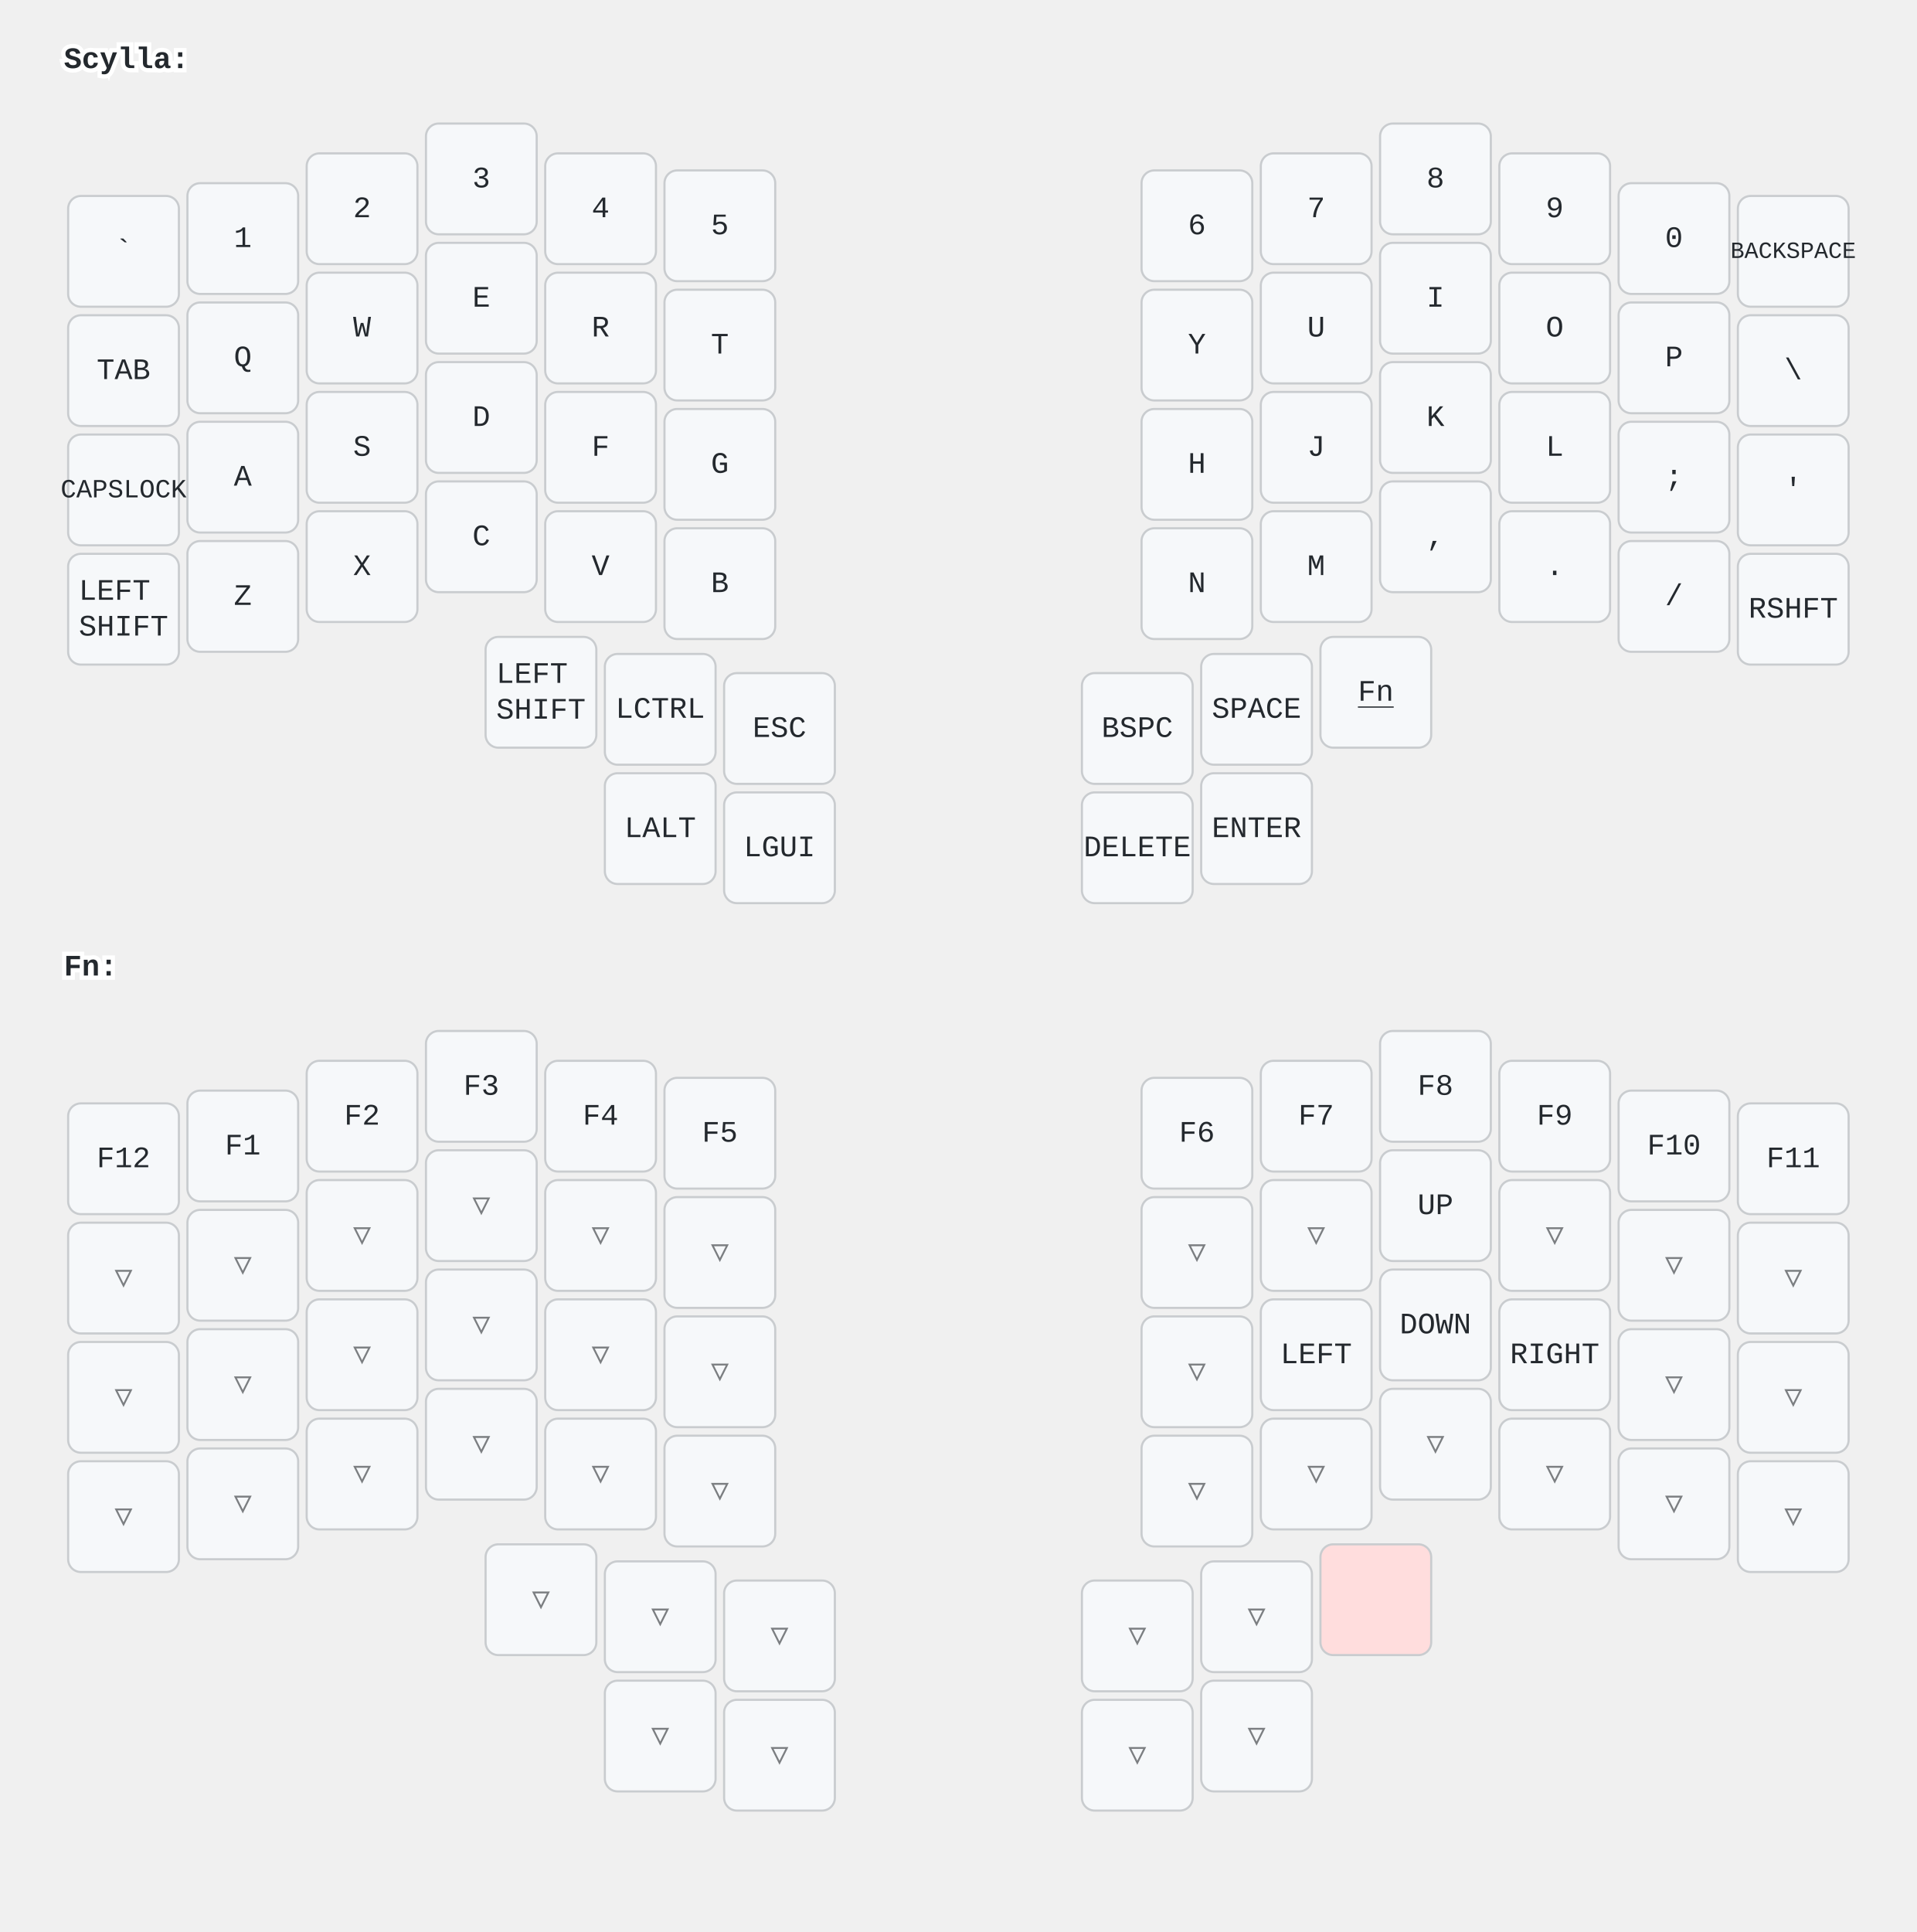
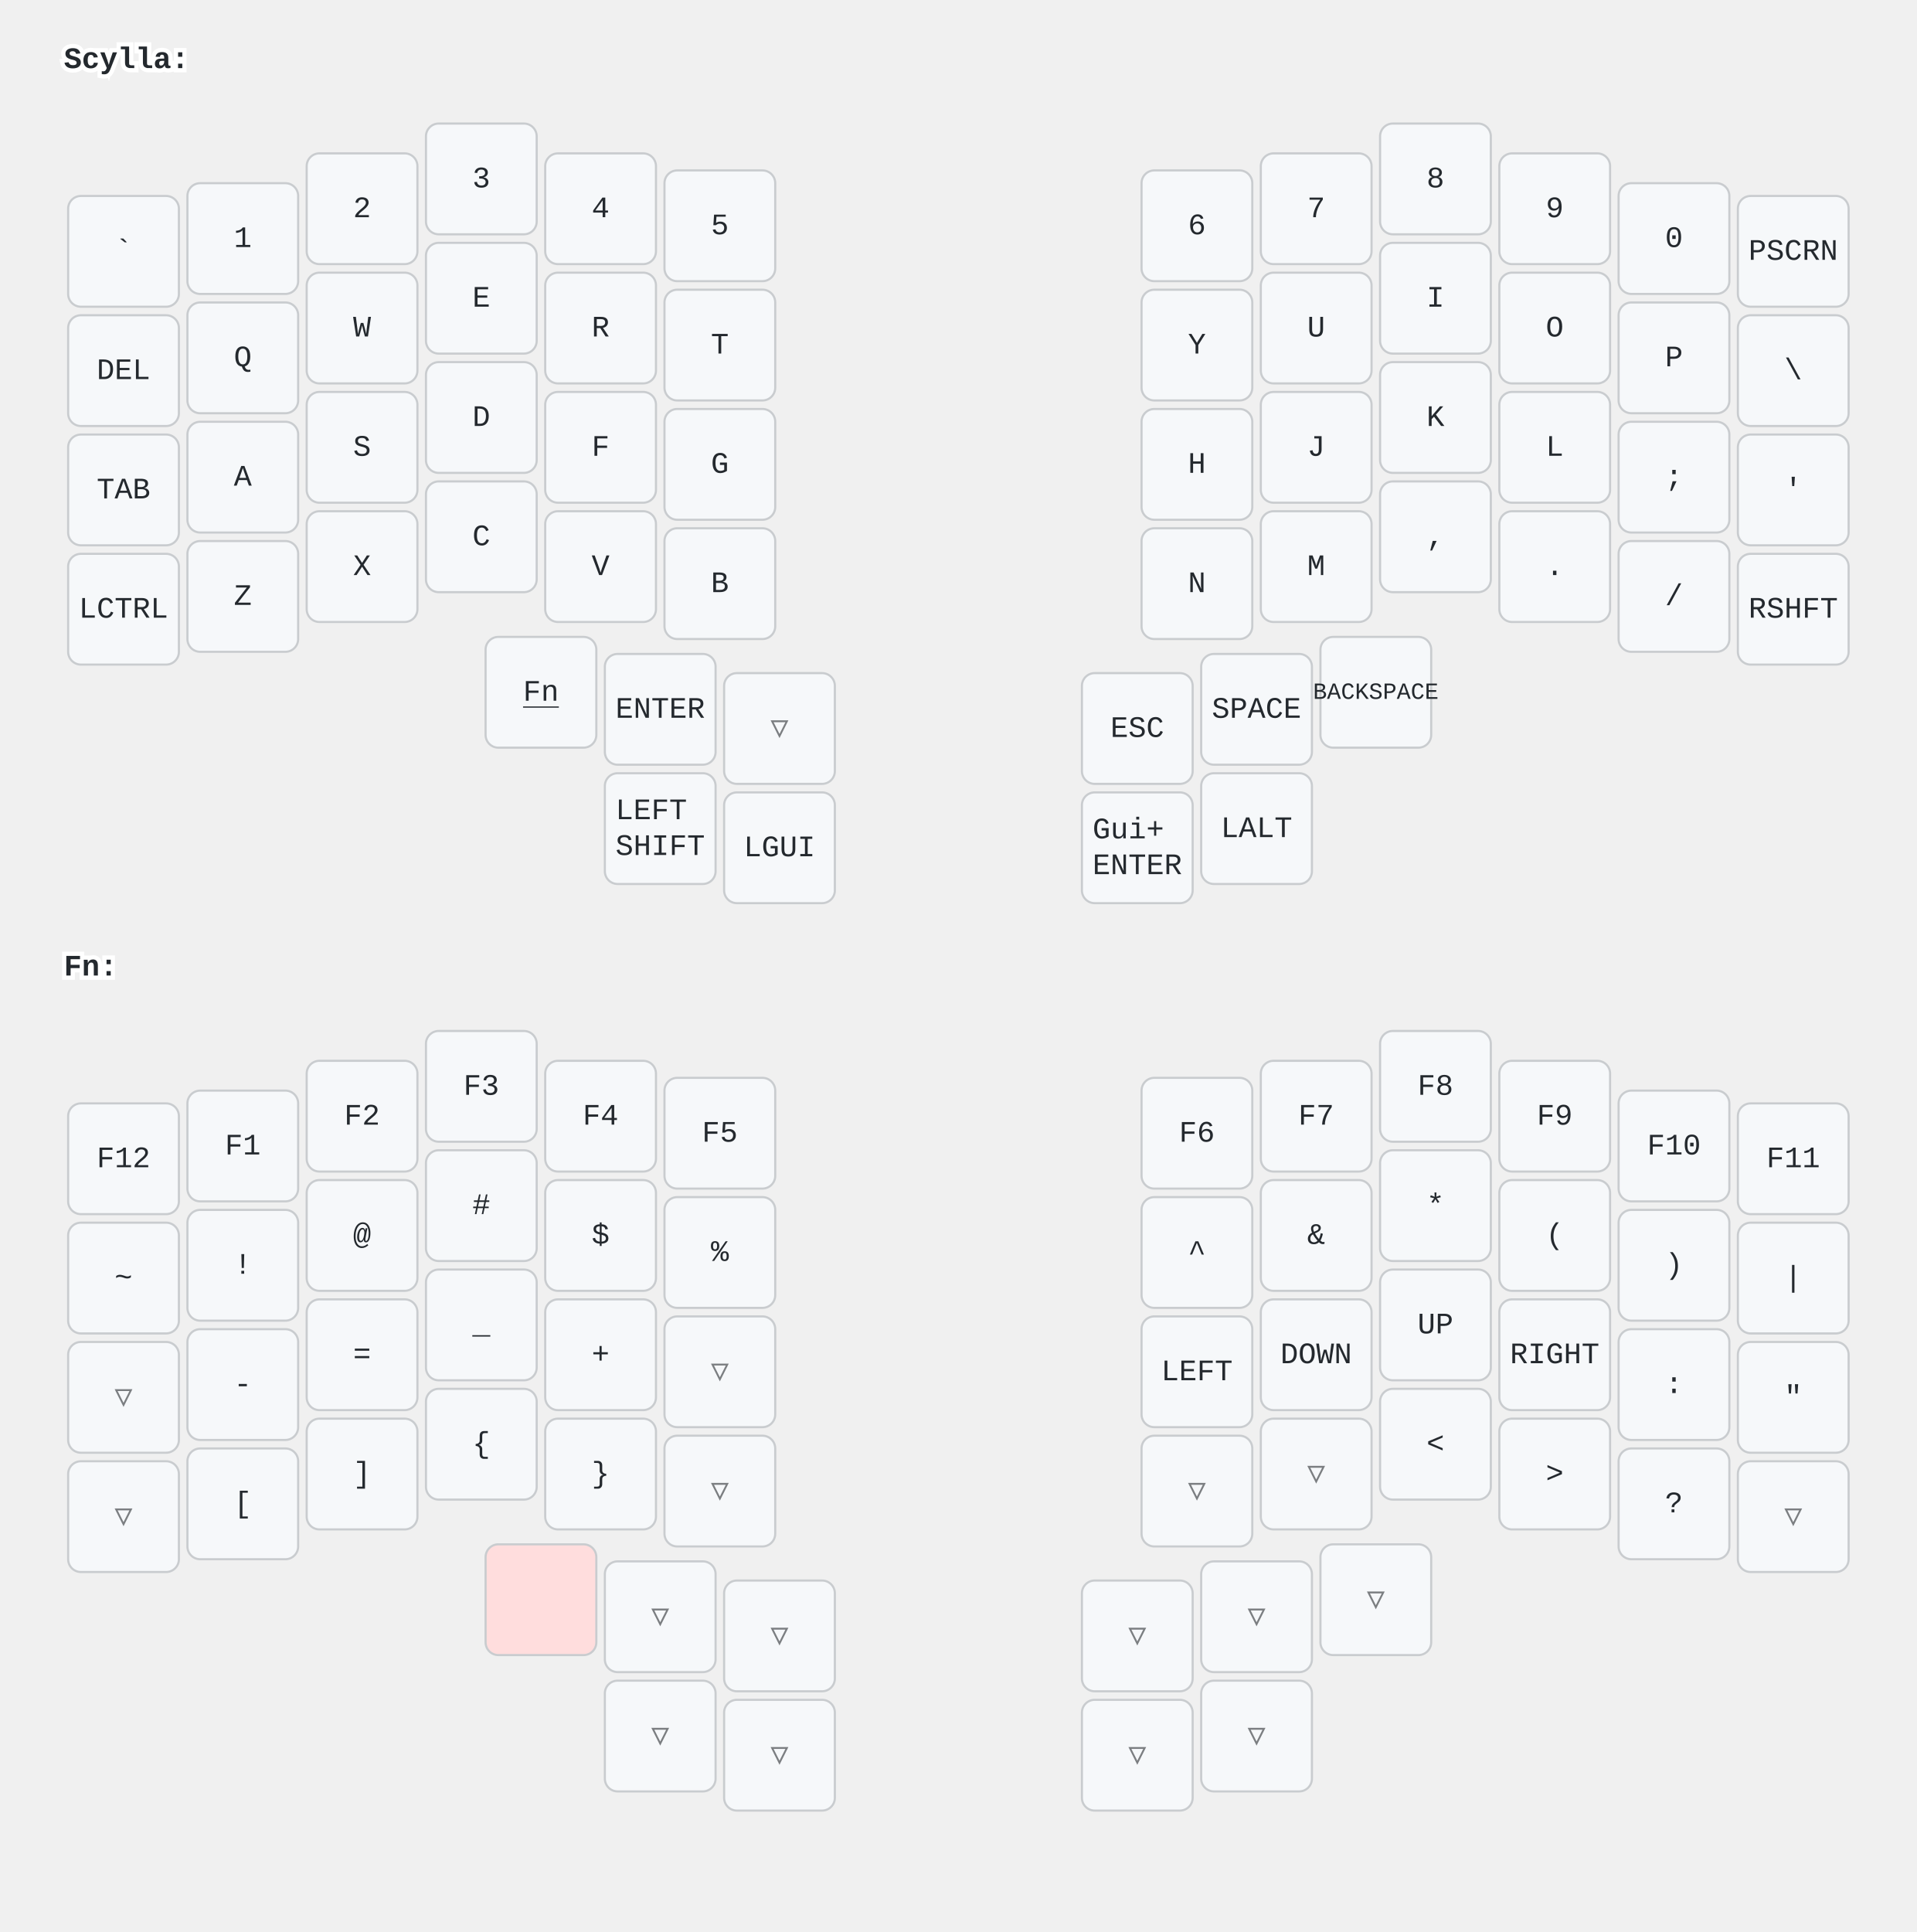
<svg xmlns="http://www.w3.org/2000/svg" width="900" height="907" viewBox="0 0 900 907" class="keymap">
  <style>/* inherit to force styles through use tags */
svg path {
    fill: inherit;
}

/* font and background color specifications */
svg.keymap {
    font-family: SFMono-Regular,Consolas,Liberation Mono,Menlo,monospace;
    font-size: 14px;
    font-kerning: normal;
    text-rendering: optimizeLegibility;
    fill: #24292e;
}

/* default key styling */
rect.key {
    fill: #f6f8fa;
}

rect.key, rect.combo {
    stroke: #c9cccf;
    stroke-width: 1;
}

/* default key side styling, only used is draw_key_sides is set */
rect.side {
    filter: brightness(90%);
}

/* color accent for combo boxes */
rect.combo, rect.combo-separate {
    fill: #cdf;
}

/* color accent for held keys */
rect.held, rect.combo.held {
    fill: #fdd;
}

/* color accent for ghost (optional) keys */
rect.ghost, rect.combo.ghost {
    stroke-dasharray: 4, 4;
    stroke-width: 2;
}

text {
    text-anchor: middle;
    dominant-baseline: middle;
}

/* styling for layer labels */
text.label {
    font-weight: bold;
    text-anchor: start;
    stroke: white;
    stroke-width: 4;
    paint-order: stroke;
}

/* styling for optional footer */
text.footer {
    text-anchor: end;
    dominant-baseline: auto;
    stroke: white;
    stroke-width: 4;
    paint-order: stroke;
}

/* styling for combo tap, and key non-tap label text */
text.combo, text.hold, text.shifted, text.left, text.right, text.tl, text.tr, text.bl, text.br {
    font-size: 11px;
}

text.hold, text.bl, text.br {
    text-anchor: middle;
    dominant-baseline: auto;
}

text.shifted, text.tl, text.tr {
    text-anchor: middle;
    dominant-baseline: hanging;
}

text.left, text.tl, text.bl {
    text-anchor: start;
}

text.right, text.tr, text.br {
    text-anchor: end;
}

text.layer-activator {
    text-decoration: underline;
}

/* styling for hold/shifted label text in combo box */
text.combo.hold, text.combo.shifted, text.combo.left, text.combo.right {
    font-size: 8px;
}

/* lighter symbol for transparent keys */
text.trans {
    fill: #7b7e81;
}

/* styling for combo dendrons */
path.combo {
    stroke-width: 1;
    stroke: gray;
    fill: none;
}

/* Start Tabler Icons Cleanup */
/* cannot use height/width with glyphs */
.icon-tabler &gt; path {
    fill: inherit;
    stroke: inherit;
    stroke-width: 2;
}
/* hide tabler's default box */
.icon-tabler &gt; path[stroke="none"][fill="none"] {
    visibility: hidden;
}
/* End Tabler Icons Cleanup */
</style>
  <g transform="translate(30, 0)" class="layer-Scylla">
    <text x="0" y="28" class="label" id="Scylla">Scylla:</text>
    <g transform="translate(0, 56)">
      <g transform="translate(28, 62)" class="key keypos-0">
        <rect rx="6" ry="6" x="-26" y="-26" width="52" height="52" class="key" />
        <text x="0" y="0" class="key tap">`</text>
      </g>
      <g transform="translate(84, 56)" class="key keypos-1">
        <rect rx="6" ry="6" x="-26" y="-26" width="52" height="52" class="key" />
        <text x="0" y="0" class="key tap">1</text>
      </g>
      <g transform="translate(140, 42)" class="key keypos-2">
        <rect rx="6" ry="6" x="-26" y="-26" width="52" height="52" class="key" />
        <text x="0" y="0" class="key tap">2</text>
      </g>
      <g transform="translate(196, 28)" class="key keypos-3">
        <rect rx="6" ry="6" x="-26" y="-26" width="52" height="52" class="key" />
        <text x="0" y="0" class="key tap">3</text>
      </g>
      <g transform="translate(252, 42)" class="key keypos-4">
        <rect rx="6" ry="6" x="-26" y="-26" width="52" height="52" class="key" />
        <text x="0" y="0" class="key tap">4</text>
      </g>
      <g transform="translate(308, 50)" class="key keypos-5">
        <rect rx="6" ry="6" x="-26" y="-26" width="52" height="52" class="key" />
        <text x="0" y="0" class="key tap">5</text>
      </g>
      <g transform="translate(532, 50)" class="key keypos-6">
        <rect rx="6" ry="6" x="-26" y="-26" width="52" height="52" class="key" />
        <text x="0" y="0" class="key tap">6</text>
      </g>
      <g transform="translate(588, 42)" class="key keypos-7">
        <rect rx="6" ry="6" x="-26" y="-26" width="52" height="52" class="key" />
        <text x="0" y="0" class="key tap">7</text>
      </g>
      <g transform="translate(644, 28)" class="key keypos-8">
        <rect rx="6" ry="6" x="-26" y="-26" width="52" height="52" class="key" />
        <text x="0" y="0" class="key tap">8</text>
      </g>
      <g transform="translate(700, 42)" class="key keypos-9">
        <rect rx="6" ry="6" x="-26" y="-26" width="52" height="52" class="key" />
        <text x="0" y="0" class="key tap">9</text>
      </g>
      <g transform="translate(756, 56)" class="key keypos-10">
        <rect rx="6" ry="6" x="-26" y="-26" width="52" height="52" class="key" />
        <text x="0" y="0" class="key tap">0</text>
      </g>
      <g transform="translate(812, 62)" class="key keypos-11">
        <rect rx="6" ry="6" x="-26" y="-26" width="52" height="52" class="key" />
-         <text x="0" y="0" class="key tap">
-           <tspan style="font-size: 78%">BACKSPACE</tspan>
-         </text>
+         <text x="0" y="0" class="key tap">PSCRN</text>
      </g>
      <g transform="translate(28, 118)" class="key keypos-12">
        <rect rx="6" ry="6" x="-26" y="-26" width="52" height="52" class="key" />
+         <text x="0" y="0" class="key tap">DEL</text>
+       </g>
+       <g transform="translate(84, 112)" class="key keypos-13">
+         <rect rx="6" ry="6" x="-26" y="-26" width="52" height="52" class="key" />
+         <text x="0" y="0" class="key tap">Q</text>
+       </g>
+       <g transform="translate(140, 98)" class="key keypos-14">
+         <rect rx="6" ry="6" x="-26" y="-26" width="52" height="52" class="key" />
+         <text x="0" y="0" class="key tap">W</text>
+       </g>
+       <g transform="translate(196, 84)" class="key keypos-15">
+         <rect rx="6" ry="6" x="-26" y="-26" width="52" height="52" class="key" />
+         <text x="0" y="0" class="key tap">E</text>
+       </g>
+       <g transform="translate(252, 98)" class="key keypos-16">
+         <rect rx="6" ry="6" x="-26" y="-26" width="52" height="52" class="key" />
+         <text x="0" y="0" class="key tap">R</text>
+       </g>
+       <g transform="translate(308, 106)" class="key keypos-17">
+         <rect rx="6" ry="6" x="-26" y="-26" width="52" height="52" class="key" />
+         <text x="0" y="0" class="key tap">T</text>
+       </g>
+       <g transform="translate(532, 106)" class="key keypos-18">
+         <rect rx="6" ry="6" x="-26" y="-26" width="52" height="52" class="key" />
+         <text x="0" y="0" class="key tap">Y</text>
+       </g>
+       <g transform="translate(588, 98)" class="key keypos-19">
+         <rect rx="6" ry="6" x="-26" y="-26" width="52" height="52" class="key" />
+         <text x="0" y="0" class="key tap">U</text>
+       </g>
+       <g transform="translate(644, 84)" class="key keypos-20">
+         <rect rx="6" ry="6" x="-26" y="-26" width="52" height="52" class="key" />
+         <text x="0" y="0" class="key tap">I</text>
+       </g>
+       <g transform="translate(700, 98)" class="key keypos-21">
+         <rect rx="6" ry="6" x="-26" y="-26" width="52" height="52" class="key" />
+         <text x="0" y="0" class="key tap">O</text>
+       </g>
+       <g transform="translate(756, 112)" class="key keypos-22">
+         <rect rx="6" ry="6" x="-26" y="-26" width="52" height="52" class="key" />
+         <text x="0" y="0" class="key tap">P</text>
+       </g>
+       <g transform="translate(812, 118)" class="key keypos-23">
+         <rect rx="6" ry="6" x="-26" y="-26" width="52" height="52" class="key" />
+         <text x="0" y="0" class="key tap">\</text>
+       </g>
+       <g transform="translate(28, 174)" class="key keypos-24">
+         <rect rx="6" ry="6" x="-26" y="-26" width="52" height="52" class="key" />
        <text x="0" y="0" class="key tap">TAB</text>
      </g>
-       <g transform="translate(84, 112)" class="key keypos-13">
-         <rect rx="6" ry="6" x="-26" y="-26" width="52" height="52" class="key" />
-         <text x="0" y="0" class="key tap">Q</text>
-       </g>
-       <g transform="translate(140, 98)" class="key keypos-14">
-         <rect rx="6" ry="6" x="-26" y="-26" width="52" height="52" class="key" />
-         <text x="0" y="0" class="key tap">W</text>
-       </g>
-       <g transform="translate(196, 84)" class="key keypos-15">
-         <rect rx="6" ry="6" x="-26" y="-26" width="52" height="52" class="key" />
-         <text x="0" y="0" class="key tap">E</text>
-       </g>
-       <g transform="translate(252, 98)" class="key keypos-16">
-         <rect rx="6" ry="6" x="-26" y="-26" width="52" height="52" class="key" />
-         <text x="0" y="0" class="key tap">R</text>
-       </g>
-       <g transform="translate(308, 106)" class="key keypos-17">
-         <rect rx="6" ry="6" x="-26" y="-26" width="52" height="52" class="key" />
-         <text x="0" y="0" class="key tap">T</text>
-       </g>
-       <g transform="translate(532, 106)" class="key keypos-18">
-         <rect rx="6" ry="6" x="-26" y="-26" width="52" height="52" class="key" />
-         <text x="0" y="0" class="key tap">Y</text>
-       </g>
-       <g transform="translate(588, 98)" class="key keypos-19">
-         <rect rx="6" ry="6" x="-26" y="-26" width="52" height="52" class="key" />
-         <text x="0" y="0" class="key tap">U</text>
-       </g>
-       <g transform="translate(644, 84)" class="key keypos-20">
-         <rect rx="6" ry="6" x="-26" y="-26" width="52" height="52" class="key" />
-         <text x="0" y="0" class="key tap">I</text>
-       </g>
-       <g transform="translate(700, 98)" class="key keypos-21">
-         <rect rx="6" ry="6" x="-26" y="-26" width="52" height="52" class="key" />
-         <text x="0" y="0" class="key tap">O</text>
-       </g>
-       <g transform="translate(756, 112)" class="key keypos-22">
-         <rect rx="6" ry="6" x="-26" y="-26" width="52" height="52" class="key" />
-         <text x="0" y="0" class="key tap">P</text>
-       </g>
-       <g transform="translate(812, 118)" class="key keypos-23">
-         <rect rx="6" ry="6" x="-26" y="-26" width="52" height="52" class="key" />
-         <text x="0" y="0" class="key tap">\</text>
-       </g>
-       <g transform="translate(28, 174)" class="key keypos-24">
-         <rect rx="6" ry="6" x="-26" y="-26" width="52" height="52" class="key" />
-         <text x="0" y="0" class="key tap">
-           <tspan style="font-size: 88%">CAPSLOCK</tspan>
-         </text>
-       </g>
      <g transform="translate(84, 168)" class="key keypos-25">
        <rect rx="6" ry="6" x="-26" y="-26" width="52" height="52" class="key" />
        <text x="0" y="0" class="key tap">A</text>
      </g>
      <g transform="translate(140, 154)" class="key keypos-26">
        <rect rx="6" ry="6" x="-26" y="-26" width="52" height="52" class="key" />
        <text x="0" y="0" class="key tap">S</text>
      </g>
      <g transform="translate(196, 140)" class="key keypos-27">
        <rect rx="6" ry="6" x="-26" y="-26" width="52" height="52" class="key" />
        <text x="0" y="0" class="key tap">D</text>
      </g>
      <g transform="translate(252, 154)" class="key keypos-28">
        <rect rx="6" ry="6" x="-26" y="-26" width="52" height="52" class="key" />
        <text x="0" y="0" class="key tap">F</text>
      </g>
      <g transform="translate(308, 162)" class="key keypos-29">
        <rect rx="6" ry="6" x="-26" y="-26" width="52" height="52" class="key" />
        <text x="0" y="0" class="key tap">G</text>
      </g>
      <g transform="translate(532, 162)" class="key keypos-30">
        <rect rx="6" ry="6" x="-26" y="-26" width="52" height="52" class="key" />
        <text x="0" y="0" class="key tap">H</text>
      </g>
      <g transform="translate(588, 154)" class="key keypos-31">
        <rect rx="6" ry="6" x="-26" y="-26" width="52" height="52" class="key" />
        <text x="0" y="0" class="key tap">J</text>
      </g>
      <g transform="translate(644, 140)" class="key keypos-32">
        <rect rx="6" ry="6" x="-26" y="-26" width="52" height="52" class="key" />
        <text x="0" y="0" class="key tap">K</text>
      </g>
      <g transform="translate(700, 154)" class="key keypos-33">
        <rect rx="6" ry="6" x="-26" y="-26" width="52" height="52" class="key" />
        <text x="0" y="0" class="key tap">L</text>
      </g>
      <g transform="translate(756, 168)" class="key keypos-34">
        <rect rx="6" ry="6" x="-26" y="-26" width="52" height="52" class="key" />
        <text x="0" y="0" class="key tap">;</text>
      </g>
      <g transform="translate(812, 174)" class="key keypos-35">
        <rect rx="6" ry="6" x="-26" y="-26" width="52" height="52" class="key" />
        <text x="0" y="0" class="key tap">'</text>
      </g>
      <g transform="translate(28, 230)" class="key keypos-36">
+         <rect rx="6" ry="6" x="-26" y="-26" width="52" height="52" class="key" />
+         <text x="0" y="0" class="key tap">LCTRL</text>
+       </g>
+       <g transform="translate(84, 224)" class="key keypos-37">
+         <rect rx="6" ry="6" x="-26" y="-26" width="52" height="52" class="key" />
+         <text x="0" y="0" class="key tap">Z</text>
+       </g>
+       <g transform="translate(140, 210)" class="key keypos-38">
+         <rect rx="6" ry="6" x="-26" y="-26" width="52" height="52" class="key" />
+         <text x="0" y="0" class="key tap">X</text>
+       </g>
+       <g transform="translate(196, 196)" class="key keypos-39">
+         <rect rx="6" ry="6" x="-26" y="-26" width="52" height="52" class="key" />
+         <text x="0" y="0" class="key tap">C</text>
+       </g>
+       <g transform="translate(252, 210)" class="key keypos-40">
+         <rect rx="6" ry="6" x="-26" y="-26" width="52" height="52" class="key" />
+         <text x="0" y="0" class="key tap">V</text>
+       </g>
+       <g transform="translate(308, 218)" class="key keypos-41">
+         <rect rx="6" ry="6" x="-26" y="-26" width="52" height="52" class="key" />
+         <text x="0" y="0" class="key tap">B</text>
+       </g>
+       <g transform="translate(532, 218)" class="key keypos-42">
+         <rect rx="6" ry="6" x="-26" y="-26" width="52" height="52" class="key" />
+         <text x="0" y="0" class="key tap">N</text>
+       </g>
+       <g transform="translate(588, 210)" class="key keypos-43">
+         <rect rx="6" ry="6" x="-26" y="-26" width="52" height="52" class="key" />
+         <text x="0" y="0" class="key tap">M</text>
+       </g>
+       <g transform="translate(644, 196)" class="key keypos-44">
+         <rect rx="6" ry="6" x="-26" y="-26" width="52" height="52" class="key" />
+         <text x="0" y="0" class="key tap">,</text>
+       </g>
+       <g transform="translate(700, 210)" class="key keypos-45">
+         <rect rx="6" ry="6" x="-26" y="-26" width="52" height="52" class="key" />
+         <text x="0" y="0" class="key tap">.</text>
+       </g>
+       <g transform="translate(756, 224)" class="key keypos-46">
+         <rect rx="6" ry="6" x="-26" y="-26" width="52" height="52" class="key" />
+         <text x="0" y="0" class="key tap">/</text>
+       </g>
+       <g transform="translate(812, 230)" class="key keypos-47">
+         <rect rx="6" ry="6" x="-26" y="-26" width="52" height="52" class="key" />
+         <text x="0" y="0" class="key tap">RSHFT</text>
+       </g>
+       <g transform="translate(336, 342)" class="key keypos-48">
+         <rect rx="6" ry="6" x="-26" y="-26" width="52" height="52" class="key" />
+         <text x="0" y="0" class="key tap">LGUI</text>
+       </g>
+       <g transform="translate(280, 333)" class="key keypos-49">
        <rect rx="6" ry="6" x="-26" y="-26" width="52" height="52" class="key" />
        <text x="0" y="0" class="key tap">
          <tspan x="0" dy="-0.6em">LEFT</tspan>
          <tspan x="0" dy="1.2em">SHIFT</tspan>
        </text>
      </g>
-       <g transform="translate(84, 224)" class="key keypos-37">
-         <rect rx="6" ry="6" x="-26" y="-26" width="52" height="52" class="key" />
-         <text x="0" y="0" class="key tap">Z</text>
-       </g>
-       <g transform="translate(140, 210)" class="key keypos-38">
-         <rect rx="6" ry="6" x="-26" y="-26" width="52" height="52" class="key" />
-         <text x="0" y="0" class="key tap">X</text>
-       </g>
-       <g transform="translate(196, 196)" class="key keypos-39">
-         <rect rx="6" ry="6" x="-26" y="-26" width="52" height="52" class="key" />
-         <text x="0" y="0" class="key tap">C</text>
-       </g>
-       <g transform="translate(252, 210)" class="key keypos-40">
-         <rect rx="6" ry="6" x="-26" y="-26" width="52" height="52" class="key" />
-         <text x="0" y="0" class="key tap">V</text>
-       </g>
-       <g transform="translate(308, 218)" class="key keypos-41">
-         <rect rx="6" ry="6" x="-26" y="-26" width="52" height="52" class="key" />
-         <text x="0" y="0" class="key tap">B</text>
-       </g>
-       <g transform="translate(532, 218)" class="key keypos-42">
-         <rect rx="6" ry="6" x="-26" y="-26" width="52" height="52" class="key" />
-         <text x="0" y="0" class="key tap">N</text>
-       </g>
-       <g transform="translate(588, 210)" class="key keypos-43">
-         <rect rx="6" ry="6" x="-26" y="-26" width="52" height="52" class="key" />
-         <text x="0" y="0" class="key tap">M</text>
-       </g>
-       <g transform="translate(644, 196)" class="key keypos-44">
-         <rect rx="6" ry="6" x="-26" y="-26" width="52" height="52" class="key" />
-         <text x="0" y="0" class="key tap">,</text>
-       </g>
-       <g transform="translate(700, 210)" class="key keypos-45">
-         <rect rx="6" ry="6" x="-26" y="-26" width="52" height="52" class="key" />
-         <text x="0" y="0" class="key tap">.</text>
-       </g>
-       <g transform="translate(756, 224)" class="key keypos-46">
-         <rect rx="6" ry="6" x="-26" y="-26" width="52" height="52" class="key" />
-         <text x="0" y="0" class="key tap">/</text>
-       </g>
-       <g transform="translate(812, 230)" class="key keypos-47">
-         <rect rx="6" ry="6" x="-26" y="-26" width="52" height="52" class="key" />
-         <text x="0" y="0" class="key tap">RSHFT</text>
-       </g>
-       <g transform="translate(336, 342)" class="key keypos-48">
-         <rect rx="6" ry="6" x="-26" y="-26" width="52" height="52" class="key" />
-         <text x="0" y="0" class="key tap">LGUI</text>
-       </g>
-       <g transform="translate(280, 333)" class="key keypos-49">
-         <rect rx="6" ry="6" x="-26" y="-26" width="52" height="52" class="key" />
-         <text x="0" y="0" class="key tap">LALT</text>
-       </g>
      <g transform="translate(224, 269)" class="key keypos-50">
-         <rect rx="6" ry="6" x="-26" y="-26" width="52" height="52" class="key" />
-         <text x="0" y="0" class="key tap">
-           <tspan x="0" dy="-0.6em">LEFT</tspan>
-           <tspan x="0" dy="1.2em">SHIFT</tspan>
-         </text>
-       </g>
-       <g transform="translate(280, 277)" class="key keypos-51">
-         <rect rx="6" ry="6" x="-26" y="-26" width="52" height="52" class="key" />
-         <text x="0" y="0" class="key tap">LCTRL</text>
-       </g>
-       <g transform="translate(336, 286)" class="key keypos-52">
-         <rect rx="6" ry="6" x="-26" y="-26" width="52" height="52" class="key" />
-         <text x="0" y="0" class="key tap">ESC</text>
-       </g>
-       <g transform="translate(504, 286)" class="key keypos-53">
-         <rect rx="6" ry="6" x="-26" y="-26" width="52" height="52" class="key" />
-         <text x="0" y="0" class="key tap">BSPC</text>
-       </g>
-       <g transform="translate(560, 277)" class="key keypos-54">
-         <rect rx="6" ry="6" x="-26" y="-26" width="52" height="52" class="key" />
-         <text x="0" y="0" class="key tap">SPACE</text>
-       </g>
-       <g transform="translate(616, 269)" class="key keypos-55">
        <rect rx="6" ry="6" x="-26" y="-26" width="52" height="52" class="key" />
        <a href="#Fn">
          <text x="0" y="0" class="key tap layer-activator">Fn</text>
        </a>
      </g>
+       <g transform="translate(280, 277)" class="key keypos-51">
+         <rect rx="6" ry="6" x="-26" y="-26" width="52" height="52" class="key" />
+         <text x="0" y="0" class="key tap">ENTER</text>
+       </g>
+       <g transform="translate(336, 286)" class="key trans keypos-52">
+         <rect rx="6" ry="6" x="-26" y="-26" width="52" height="52" class="key trans" />
+         <text x="0" y="0" class="key trans tap">▽</text>
+       </g>
+       <g transform="translate(504, 286)" class="key keypos-53">
+         <rect rx="6" ry="6" x="-26" y="-26" width="52" height="52" class="key" />
+         <text x="0" y="0" class="key tap">ESC</text>
+       </g>
+       <g transform="translate(560, 277)" class="key keypos-54">
+         <rect rx="6" ry="6" x="-26" y="-26" width="52" height="52" class="key" />
+         <text x="0" y="0" class="key tap">SPACE</text>
+       </g>
+       <g transform="translate(616, 269)" class="key keypos-55">
+         <rect rx="6" ry="6" x="-26" y="-26" width="52" height="52" class="key" />
+         <text x="0" y="0" class="key tap">
+           <tspan style="font-size: 78%">BACKSPACE</tspan>
+         </text>
+       </g>
      <g transform="translate(560, 333)" class="key keypos-56">
        <rect rx="6" ry="6" x="-26" y="-26" width="52" height="52" class="key" />
-         <text x="0" y="0" class="key tap">ENTER</text>
+         <text x="0" y="0" class="key tap">LALT</text>
      </g>
      <g transform="translate(504, 342)" class="key keypos-57">
        <rect rx="6" ry="6" x="-26" y="-26" width="52" height="52" class="key" />
-         <text x="0" y="0" class="key tap">DELETE</text>
+         <text x="0" y="0" class="key tap">
+           <tspan x="0" dy="-0.6em">Gui+</tspan>
+           <tspan x="0" dy="1.2em">ENTER</tspan>
+         </text>
      </g>
    </g>
  </g>
  <g transform="translate(30, 426)" class="layer-Fn">
    <text x="0" y="28" class="label" id="Fn">Fn:</text>
    <g transform="translate(0, 56)">
      <g transform="translate(28, 62)" class="key keypos-0">
        <rect rx="6" ry="6" x="-26" y="-26" width="52" height="52" class="key" />
        <text x="0" y="0" class="key tap">F12</text>
      </g>
      <g transform="translate(84, 56)" class="key keypos-1">
        <rect rx="6" ry="6" x="-26" y="-26" width="52" height="52" class="key" />
        <text x="0" y="0" class="key tap">F1</text>
      </g>
      <g transform="translate(140, 42)" class="key keypos-2">
        <rect rx="6" ry="6" x="-26" y="-26" width="52" height="52" class="key" />
        <text x="0" y="0" class="key tap">F2</text>
      </g>
      <g transform="translate(196, 28)" class="key keypos-3">
        <rect rx="6" ry="6" x="-26" y="-26" width="52" height="52" class="key" />
        <text x="0" y="0" class="key tap">F3</text>
      </g>
      <g transform="translate(252, 42)" class="key keypos-4">
        <rect rx="6" ry="6" x="-26" y="-26" width="52" height="52" class="key" />
        <text x="0" y="0" class="key tap">F4</text>
      </g>
      <g transform="translate(308, 50)" class="key keypos-5">
        <rect rx="6" ry="6" x="-26" y="-26" width="52" height="52" class="key" />
        <text x="0" y="0" class="key tap">F5</text>
      </g>
      <g transform="translate(532, 50)" class="key keypos-6">
        <rect rx="6" ry="6" x="-26" y="-26" width="52" height="52" class="key" />
        <text x="0" y="0" class="key tap">F6</text>
      </g>
      <g transform="translate(588, 42)" class="key keypos-7">
        <rect rx="6" ry="6" x="-26" y="-26" width="52" height="52" class="key" />
        <text x="0" y="0" class="key tap">F7</text>
      </g>
      <g transform="translate(644, 28)" class="key keypos-8">
        <rect rx="6" ry="6" x="-26" y="-26" width="52" height="52" class="key" />
        <text x="0" y="0" class="key tap">F8</text>
      </g>
      <g transform="translate(700, 42)" class="key keypos-9">
        <rect rx="6" ry="6" x="-26" y="-26" width="52" height="52" class="key" />
        <text x="0" y="0" class="key tap">F9</text>
      </g>
      <g transform="translate(756, 56)" class="key keypos-10">
        <rect rx="6" ry="6" x="-26" y="-26" width="52" height="52" class="key" />
        <text x="0" y="0" class="key tap">F10</text>
      </g>
      <g transform="translate(812, 62)" class="key keypos-11">
        <rect rx="6" ry="6" x="-26" y="-26" width="52" height="52" class="key" />
        <text x="0" y="0" class="key tap">F11</text>
      </g>
-       <g transform="translate(28, 118)" class="key trans keypos-12">
-         <rect rx="6" ry="6" x="-26" y="-26" width="52" height="52" class="key trans" />
-         <text x="0" y="0" class="key trans tap">▽</text>
-       </g>
-       <g transform="translate(84, 112)" class="key trans keypos-13">
-         <rect rx="6" ry="6" x="-26" y="-26" width="52" height="52" class="key trans" />
-         <text x="0" y="0" class="key trans tap">▽</text>
-       </g>
-       <g transform="translate(140, 98)" class="key trans keypos-14">
-         <rect rx="6" ry="6" x="-26" y="-26" width="52" height="52" class="key trans" />
-         <text x="0" y="0" class="key trans tap">▽</text>
-       </g>
-       <g transform="translate(196, 84)" class="key trans keypos-15">
-         <rect rx="6" ry="6" x="-26" y="-26" width="52" height="52" class="key trans" />
-         <text x="0" y="0" class="key trans tap">▽</text>
-       </g>
-       <g transform="translate(252, 98)" class="key trans keypos-16">
-         <rect rx="6" ry="6" x="-26" y="-26" width="52" height="52" class="key trans" />
-         <text x="0" y="0" class="key trans tap">▽</text>
-       </g>
-       <g transform="translate(308, 106)" class="key trans keypos-17">
-         <rect rx="6" ry="6" x="-26" y="-26" width="52" height="52" class="key trans" />
-         <text x="0" y="0" class="key trans tap">▽</text>
-       </g>
-       <g transform="translate(532, 106)" class="key trans keypos-18">
-         <rect rx="6" ry="6" x="-26" y="-26" width="52" height="52" class="key trans" />
-         <text x="0" y="0" class="key trans tap">▽</text>
-       </g>
-       <g transform="translate(588, 98)" class="key trans keypos-19">
-         <rect rx="6" ry="6" x="-26" y="-26" width="52" height="52" class="key trans" />
-         <text x="0" y="0" class="key trans tap">▽</text>
+       <g transform="translate(28, 118)" class="key keypos-12">
+         <rect rx="6" ry="6" x="-26" y="-26" width="52" height="52" class="key" />
+         <text x="0" y="0" class="key tap">~</text>
+       </g>
+       <g transform="translate(84, 112)" class="key keypos-13">
+         <rect rx="6" ry="6" x="-26" y="-26" width="52" height="52" class="key" />
+         <text x="0" y="0" class="key tap">!</text>
+       </g>
+       <g transform="translate(140, 98)" class="key keypos-14">
+         <rect rx="6" ry="6" x="-26" y="-26" width="52" height="52" class="key" />
+         <text x="0" y="0" class="key tap">@</text>
+       </g>
+       <g transform="translate(196, 84)" class="key keypos-15">
+         <rect rx="6" ry="6" x="-26" y="-26" width="52" height="52" class="key" />
+         <text x="0" y="0" class="key tap">#</text>
+       </g>
+       <g transform="translate(252, 98)" class="key keypos-16">
+         <rect rx="6" ry="6" x="-26" y="-26" width="52" height="52" class="key" />
+         <text x="0" y="0" class="key tap">$</text>
+       </g>
+       <g transform="translate(308, 106)" class="key keypos-17">
+         <rect rx="6" ry="6" x="-26" y="-26" width="52" height="52" class="key" />
+         <text x="0" y="0" class="key tap">%</text>
+       </g>
+       <g transform="translate(532, 106)" class="key keypos-18">
+         <rect rx="6" ry="6" x="-26" y="-26" width="52" height="52" class="key" />
+         <text x="0" y="0" class="key tap">^</text>
+       </g>
+       <g transform="translate(588, 98)" class="key keypos-19">
+         <rect rx="6" ry="6" x="-26" y="-26" width="52" height="52" class="key" />
+         <text x="0" y="0" class="key tap">&amp;</text>
      </g>
      <g transform="translate(644, 84)" class="key keypos-20">
        <rect rx="6" ry="6" x="-26" y="-26" width="52" height="52" class="key" />
+         <text x="0" y="0" class="key tap">*</text>
+       </g>
+       <g transform="translate(700, 98)" class="key keypos-21">
+         <rect rx="6" ry="6" x="-26" y="-26" width="52" height="52" class="key" />
+         <text x="0" y="0" class="key tap">(</text>
+       </g>
+       <g transform="translate(756, 112)" class="key keypos-22">
+         <rect rx="6" ry="6" x="-26" y="-26" width="52" height="52" class="key" />
+         <text x="0" y="0" class="key tap">)</text>
+       </g>
+       <g transform="translate(812, 118)" class="key keypos-23">
+         <rect rx="6" ry="6" x="-26" y="-26" width="52" height="52" class="key" />
+         <text x="0" y="0" class="key tap">|</text>
+       </g>
+       <g transform="translate(28, 174)" class="key trans keypos-24">
+         <rect rx="6" ry="6" x="-26" y="-26" width="52" height="52" class="key trans" />
+         <text x="0" y="0" class="key trans tap">▽</text>
+       </g>
+       <g transform="translate(84, 168)" class="key keypos-25">
+         <rect rx="6" ry="6" x="-26" y="-26" width="52" height="52" class="key" />
+         <text x="0" y="0" class="key tap">-</text>
+       </g>
+       <g transform="translate(140, 154)" class="key keypos-26">
+         <rect rx="6" ry="6" x="-26" y="-26" width="52" height="52" class="key" />
+         <text x="0" y="0" class="key tap">=</text>
+       </g>
+       <g transform="translate(196, 140)" class="key keypos-27">
+         <rect rx="6" ry="6" x="-26" y="-26" width="52" height="52" class="key" />
+         <text x="0" y="0" class="key tap">_</text>
+       </g>
+       <g transform="translate(252, 154)" class="key keypos-28">
+         <rect rx="6" ry="6" x="-26" y="-26" width="52" height="52" class="key" />
+         <text x="0" y="0" class="key tap">+</text>
+       </g>
+       <g transform="translate(308, 162)" class="key trans keypos-29">
+         <rect rx="6" ry="6" x="-26" y="-26" width="52" height="52" class="key trans" />
+         <text x="0" y="0" class="key trans tap">▽</text>
+       </g>
+       <g transform="translate(532, 162)" class="key keypos-30">
+         <rect rx="6" ry="6" x="-26" y="-26" width="52" height="52" class="key" />
+         <text x="0" y="0" class="key tap">LEFT</text>
+       </g>
+       <g transform="translate(588, 154)" class="key keypos-31">
+         <rect rx="6" ry="6" x="-26" y="-26" width="52" height="52" class="key" />
+         <text x="0" y="0" class="key tap">DOWN</text>
+       </g>
+       <g transform="translate(644, 140)" class="key keypos-32">
+         <rect rx="6" ry="6" x="-26" y="-26" width="52" height="52" class="key" />
        <text x="0" y="0" class="key tap">UP</text>
      </g>
-       <g transform="translate(700, 98)" class="key trans keypos-21">
-         <rect rx="6" ry="6" x="-26" y="-26" width="52" height="52" class="key trans" />
-         <text x="0" y="0" class="key trans tap">▽</text>
-       </g>
-       <g transform="translate(756, 112)" class="key trans keypos-22">
-         <rect rx="6" ry="6" x="-26" y="-26" width="52" height="52" class="key trans" />
-         <text x="0" y="0" class="key trans tap">▽</text>
-       </g>
-       <g transform="translate(812, 118)" class="key trans keypos-23">
-         <rect rx="6" ry="6" x="-26" y="-26" width="52" height="52" class="key trans" />
-         <text x="0" y="0" class="key trans tap">▽</text>
-       </g>
-       <g transform="translate(28, 174)" class="key trans keypos-24">
-         <rect rx="6" ry="6" x="-26" y="-26" width="52" height="52" class="key trans" />
-         <text x="0" y="0" class="key trans tap">▽</text>
-       </g>
-       <g transform="translate(84, 168)" class="key trans keypos-25">
-         <rect rx="6" ry="6" x="-26" y="-26" width="52" height="52" class="key trans" />
-         <text x="0" y="0" class="key trans tap">▽</text>
-       </g>
-       <g transform="translate(140, 154)" class="key trans keypos-26">
-         <rect rx="6" ry="6" x="-26" y="-26" width="52" height="52" class="key trans" />
-         <text x="0" y="0" class="key trans tap">▽</text>
-       </g>
-       <g transform="translate(196, 140)" class="key trans keypos-27">
-         <rect rx="6" ry="6" x="-26" y="-26" width="52" height="52" class="key trans" />
-         <text x="0" y="0" class="key trans tap">▽</text>
-       </g>
-       <g transform="translate(252, 154)" class="key trans keypos-28">
-         <rect rx="6" ry="6" x="-26" y="-26" width="52" height="52" class="key trans" />
-         <text x="0" y="0" class="key trans tap">▽</text>
-       </g>
-       <g transform="translate(308, 162)" class="key trans keypos-29">
-         <rect rx="6" ry="6" x="-26" y="-26" width="52" height="52" class="key trans" />
-         <text x="0" y="0" class="key trans tap">▽</text>
-       </g>
-       <g transform="translate(532, 162)" class="key trans keypos-30">
-         <rect rx="6" ry="6" x="-26" y="-26" width="52" height="52" class="key trans" />
-         <text x="0" y="0" class="key trans tap">▽</text>
-       </g>
-       <g transform="translate(588, 154)" class="key keypos-31">
-         <rect rx="6" ry="6" x="-26" y="-26" width="52" height="52" class="key" />
-         <text x="0" y="0" class="key tap">LEFT</text>
-       </g>
-       <g transform="translate(644, 140)" class="key keypos-32">
-         <rect rx="6" ry="6" x="-26" y="-26" width="52" height="52" class="key" />
-         <text x="0" y="0" class="key tap">DOWN</text>
-       </g>
      <g transform="translate(700, 154)" class="key keypos-33">
        <rect rx="6" ry="6" x="-26" y="-26" width="52" height="52" class="key" />
        <text x="0" y="0" class="key tap">RIGHT</text>
      </g>
-       <g transform="translate(756, 168)" class="key trans keypos-34">
-         <rect rx="6" ry="6" x="-26" y="-26" width="52" height="52" class="key trans" />
-         <text x="0" y="0" class="key trans tap">▽</text>
-       </g>
-       <g transform="translate(812, 174)" class="key trans keypos-35">
-         <rect rx="6" ry="6" x="-26" y="-26" width="52" height="52" class="key trans" />
-         <text x="0" y="0" class="key trans tap">▽</text>
+       <g transform="translate(756, 168)" class="key keypos-34">
+         <rect rx="6" ry="6" x="-26" y="-26" width="52" height="52" class="key" />
+         <text x="0" y="0" class="key tap">:</text>
+       </g>
+       <g transform="translate(812, 174)" class="key keypos-35">
+         <rect rx="6" ry="6" x="-26" y="-26" width="52" height="52" class="key" />
+         <text x="0" y="0" class="key tap">"</text>
      </g>
      <g transform="translate(28, 230)" class="key trans keypos-36">
        <rect rx="6" ry="6" x="-26" y="-26" width="52" height="52" class="key trans" />
        <text x="0" y="0" class="key trans tap">▽</text>
      </g>
-       <g transform="translate(84, 224)" class="key trans keypos-37">
-         <rect rx="6" ry="6" x="-26" y="-26" width="52" height="52" class="key trans" />
-         <text x="0" y="0" class="key trans tap">▽</text>
-       </g>
-       <g transform="translate(140, 210)" class="key trans keypos-38">
-         <rect rx="6" ry="6" x="-26" y="-26" width="52" height="52" class="key trans" />
-         <text x="0" y="0" class="key trans tap">▽</text>
-       </g>
-       <g transform="translate(196, 196)" class="key trans keypos-39">
-         <rect rx="6" ry="6" x="-26" y="-26" width="52" height="52" class="key trans" />
-         <text x="0" y="0" class="key trans tap">▽</text>
-       </g>
-       <g transform="translate(252, 210)" class="key trans keypos-40">
-         <rect rx="6" ry="6" x="-26" y="-26" width="52" height="52" class="key trans" />
-         <text x="0" y="0" class="key trans tap">▽</text>
+       <g transform="translate(84, 224)" class="key keypos-37">
+         <rect rx="6" ry="6" x="-26" y="-26" width="52" height="52" class="key" />
+         <text x="0" y="0" class="key tap">[</text>
+       </g>
+       <g transform="translate(140, 210)" class="key keypos-38">
+         <rect rx="6" ry="6" x="-26" y="-26" width="52" height="52" class="key" />
+         <text x="0" y="0" class="key tap">]</text>
+       </g>
+       <g transform="translate(196, 196)" class="key keypos-39">
+         <rect rx="6" ry="6" x="-26" y="-26" width="52" height="52" class="key" />
+         <text x="0" y="0" class="key tap">{</text>
+       </g>
+       <g transform="translate(252, 210)" class="key keypos-40">
+         <rect rx="6" ry="6" x="-26" y="-26" width="52" height="52" class="key" />
+         <text x="0" y="0" class="key tap">}</text>
      </g>
      <g transform="translate(308, 218)" class="key trans keypos-41">
        <rect rx="6" ry="6" x="-26" y="-26" width="52" height="52" class="key trans" />
        <text x="0" y="0" class="key trans tap">▽</text>
      </g>
      <g transform="translate(532, 218)" class="key trans keypos-42">
        <rect rx="6" ry="6" x="-26" y="-26" width="52" height="52" class="key trans" />
        <text x="0" y="0" class="key trans tap">▽</text>
      </g>
      <g transform="translate(588, 210)" class="key trans keypos-43">
        <rect rx="6" ry="6" x="-26" y="-26" width="52" height="52" class="key trans" />
        <text x="0" y="0" class="key trans tap">▽</text>
      </g>
-       <g transform="translate(644, 196)" class="key trans keypos-44">
-         <rect rx="6" ry="6" x="-26" y="-26" width="52" height="52" class="key trans" />
-         <text x="0" y="0" class="key trans tap">▽</text>
-       </g>
-       <g transform="translate(700, 210)" class="key trans keypos-45">
-         <rect rx="6" ry="6" x="-26" y="-26" width="52" height="52" class="key trans" />
-         <text x="0" y="0" class="key trans tap">▽</text>
-       </g>
-       <g transform="translate(756, 224)" class="key trans keypos-46">
-         <rect rx="6" ry="6" x="-26" y="-26" width="52" height="52" class="key trans" />
-         <text x="0" y="0" class="key trans tap">▽</text>
+       <g transform="translate(644, 196)" class="key keypos-44">
+         <rect rx="6" ry="6" x="-26" y="-26" width="52" height="52" class="key" />
+         <text x="0" y="0" class="key tap">&lt;</text>
+       </g>
+       <g transform="translate(700, 210)" class="key keypos-45">
+         <rect rx="6" ry="6" x="-26" y="-26" width="52" height="52" class="key" />
+         <text x="0" y="0" class="key tap">&gt;</text>
+       </g>
+       <g transform="translate(756, 224)" class="key keypos-46">
+         <rect rx="6" ry="6" x="-26" y="-26" width="52" height="52" class="key" />
+         <text x="0" y="0" class="key tap">?</text>
      </g>
      <g transform="translate(812, 230)" class="key trans keypos-47">
        <rect rx="6" ry="6" x="-26" y="-26" width="52" height="52" class="key trans" />
        <text x="0" y="0" class="key trans tap">▽</text>
      </g>
      <g transform="translate(336, 342)" class="key trans keypos-48">
        <rect rx="6" ry="6" x="-26" y="-26" width="52" height="52" class="key trans" />
        <text x="0" y="0" class="key trans tap">▽</text>
      </g>
      <g transform="translate(280, 333)" class="key trans keypos-49">
        <rect rx="6" ry="6" x="-26" y="-26" width="52" height="52" class="key trans" />
        <text x="0" y="0" class="key trans tap">▽</text>
      </g>
-       <g transform="translate(224, 269)" class="key trans keypos-50">
-         <rect rx="6" ry="6" x="-26" y="-26" width="52" height="52" class="key trans" />
-         <text x="0" y="0" class="key trans tap">▽</text>
+       <g transform="translate(224, 269)" class="key held keypos-50">
+         <rect rx="6" ry="6" x="-26" y="-26" width="52" height="52" class="key held" />
      </g>
      <g transform="translate(280, 277)" class="key trans keypos-51">
        <rect rx="6" ry="6" x="-26" y="-26" width="52" height="52" class="key trans" />
        <text x="0" y="0" class="key trans tap">▽</text>
      </g>
      <g transform="translate(336, 286)" class="key trans keypos-52">
        <rect rx="6" ry="6" x="-26" y="-26" width="52" height="52" class="key trans" />
        <text x="0" y="0" class="key trans tap">▽</text>
      </g>
      <g transform="translate(504, 286)" class="key trans keypos-53">
        <rect rx="6" ry="6" x="-26" y="-26" width="52" height="52" class="key trans" />
        <text x="0" y="0" class="key trans tap">▽</text>
      </g>
      <g transform="translate(560, 277)" class="key trans keypos-54">
        <rect rx="6" ry="6" x="-26" y="-26" width="52" height="52" class="key trans" />
        <text x="0" y="0" class="key trans tap">▽</text>
      </g>
-       <g transform="translate(616, 269)" class="key held keypos-55">
-         <rect rx="6" ry="6" x="-26" y="-26" width="52" height="52" class="key held" />
+       <g transform="translate(616, 269)" class="key trans keypos-55">
+         <rect rx="6" ry="6" x="-26" y="-26" width="52" height="52" class="key trans" />
+         <text x="0" y="0" class="key trans tap">▽</text>
      </g>
      <g transform="translate(560, 333)" class="key trans keypos-56">
        <rect rx="6" ry="6" x="-26" y="-26" width="52" height="52" class="key trans" />
        <text x="0" y="0" class="key trans tap">▽</text>
      </g>
      <g transform="translate(504, 342)" class="key trans keypos-57">
        <rect rx="6" ry="6" x="-26" y="-26" width="52" height="52" class="key trans" />
        <text x="0" y="0" class="key trans tap">▽</text>
      </g>
    </g>
  </g>
</svg>
